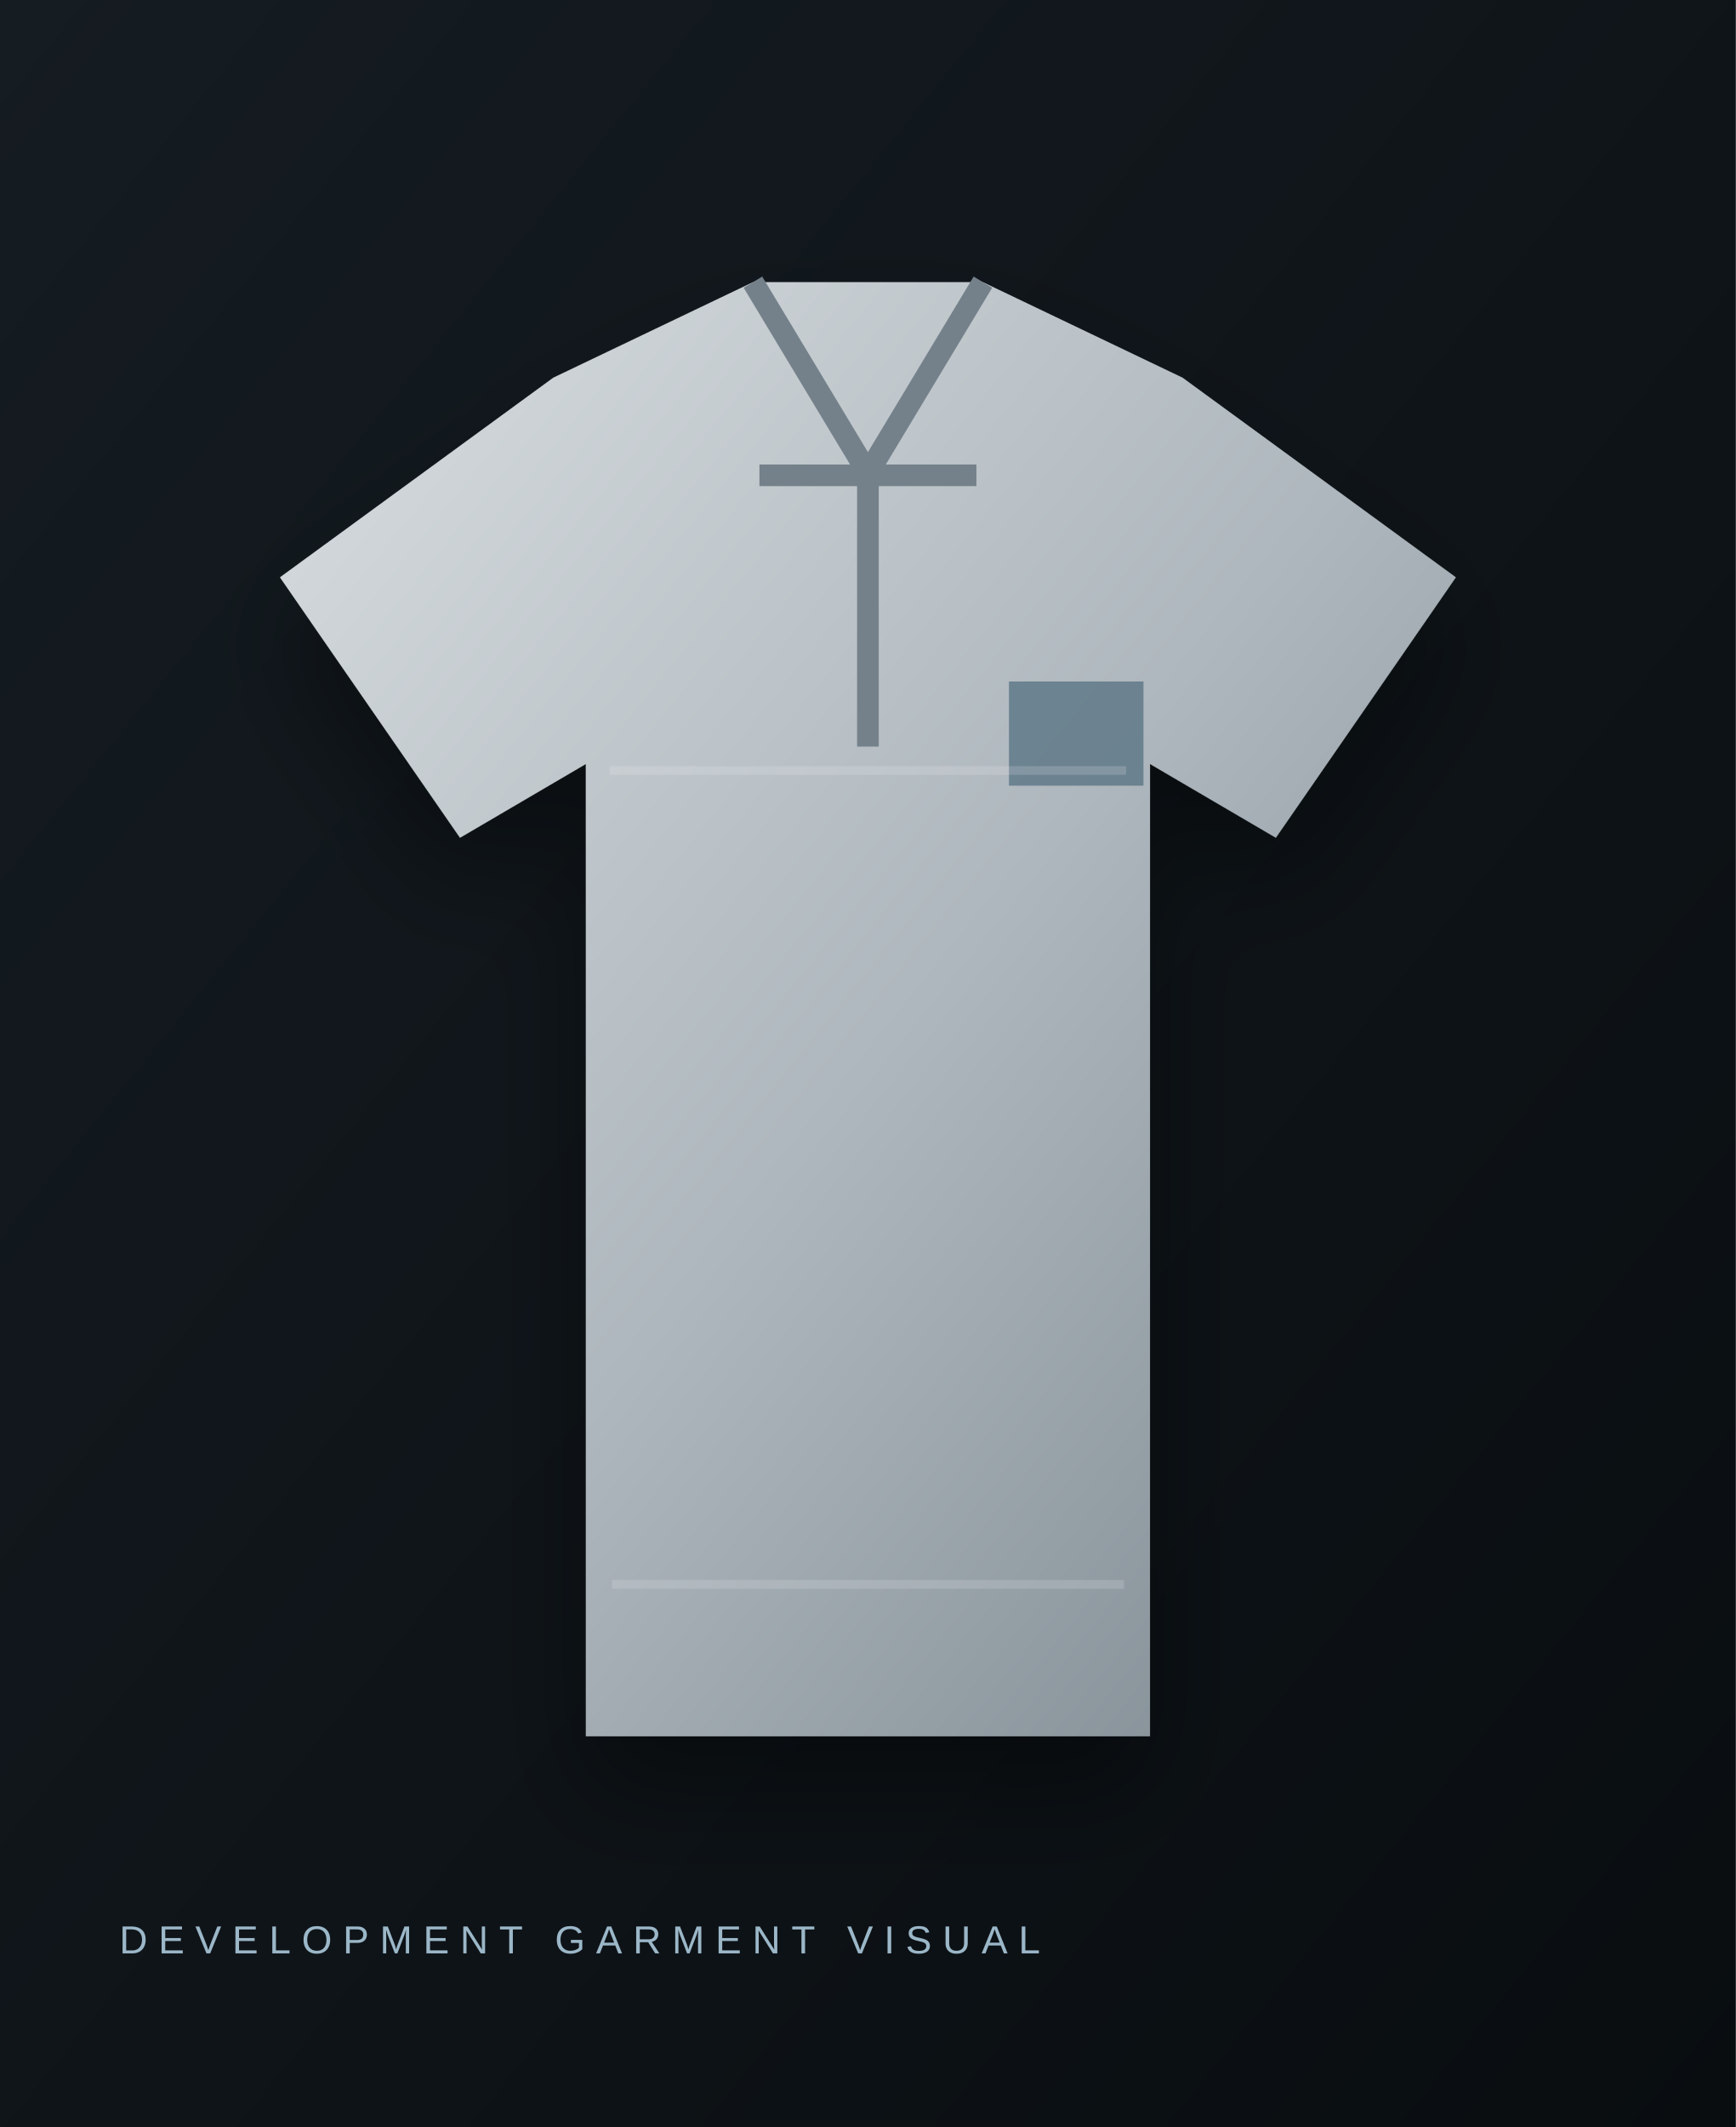
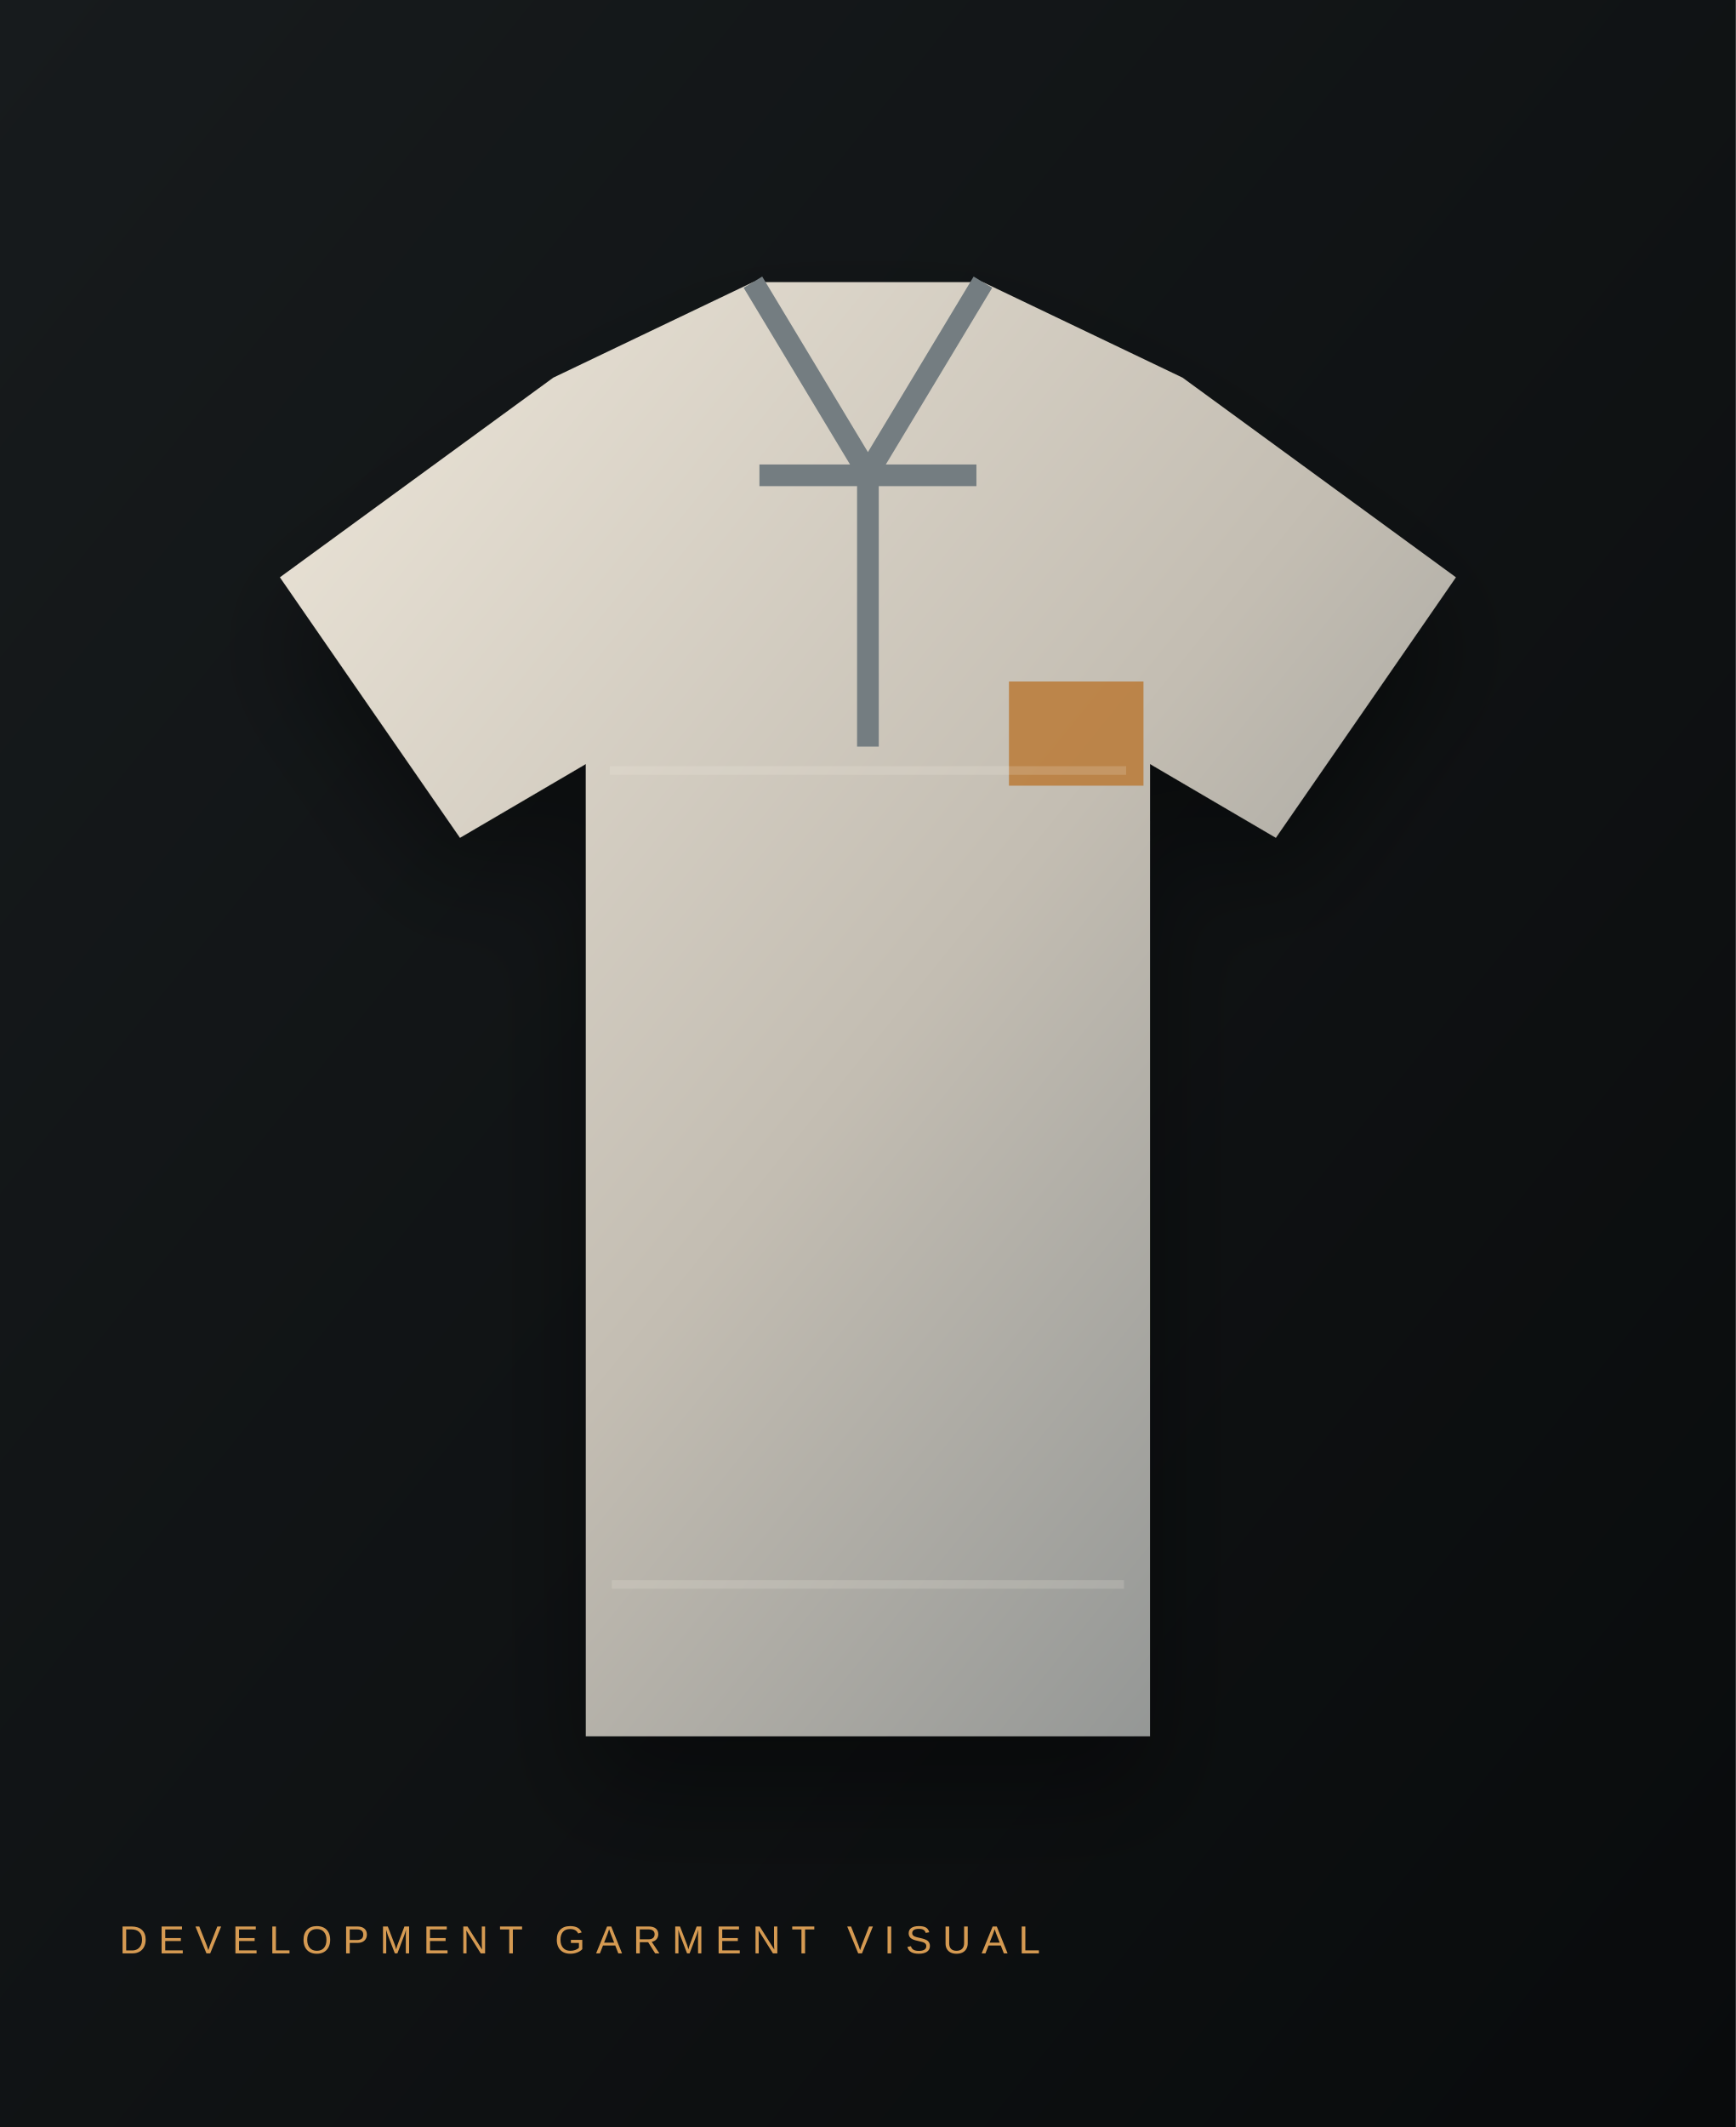
<svg xmlns="http://www.w3.org/2000/svg" viewBox="0 0 800 980" role="img" aria-labelledby="title desc">
  <defs>
    <linearGradient id="bg" x1="0" y1="0" x2="1" y2="1">
-       <stop stop-color="#151c22" />
-       <stop offset="1" stop-color="#090d10" />
+       <stop stop-color="#171b1d" />
+       <stop offset="1" stop-color="#090b0c" />
    </linearGradient>
    <linearGradient id="cloth" x1="0" y1="0" x2="1" y2="1">
-       <stop stop-color="#d9dee1" />
-       <stop offset=".52" stop-color="#aeb7bd" />
-       <stop offset="1" stop-color="#7c878f" />
+       <stop stop-color="#eee7da" />
+       <stop offset=".52" stop-color="#c3bdb2" />
+       <stop offset="1" stop-color="#83898b" />
    </linearGradient>
    <filter id="shadow">
      <feDropShadow dx="0" dy="26" stdDeviation="24" flood-opacity=".38" />
    </filter>
  </defs>
  <rect width="800" height="980" fill="url(#bg)" />
  <path d="M255 174l92-44h106l92 44 126 92-83 120-58-34v448H270V352l-58 34-83-120 126-92z" fill="url(#cloth)" filter="url(#shadow)" />
-   <path d="M347 130l53 88 53-88M400 218v126M350 219h100" fill="none" stroke="#75818a" stroke-width="10" />
-   <path d="M465 314h62v48h-62z" fill="#5d7686" opacity=".82" />
-   <path d="M281 355h238M282 730h236" stroke="#eef1f3" opacity=".18" stroke-width="4" />
-   <text x="55" y="900" fill="#9bb7c8" font-family="Arial,sans-serif" font-size="18" letter-spacing="5">DEVELOPMENT GARMENT VISUAL</text>
+   <path d="M347 130l53 88 53-88M400 218v126M350 219h100" fill="none" stroke="#747d81" stroke-width="10" />
+   <path d="M465 314h62v48h-62z" fill="#b97732" opacity=".82" />
+   <path d="M281 355h238M282 730h236" stroke="#f4eee3" opacity=".18" stroke-width="4" />
+   <text x="55" y="900" fill="#d59a52" font-family="Arial,sans-serif" font-size="18" letter-spacing="5">DEVELOPMENT GARMENT VISUAL</text>
</svg>
